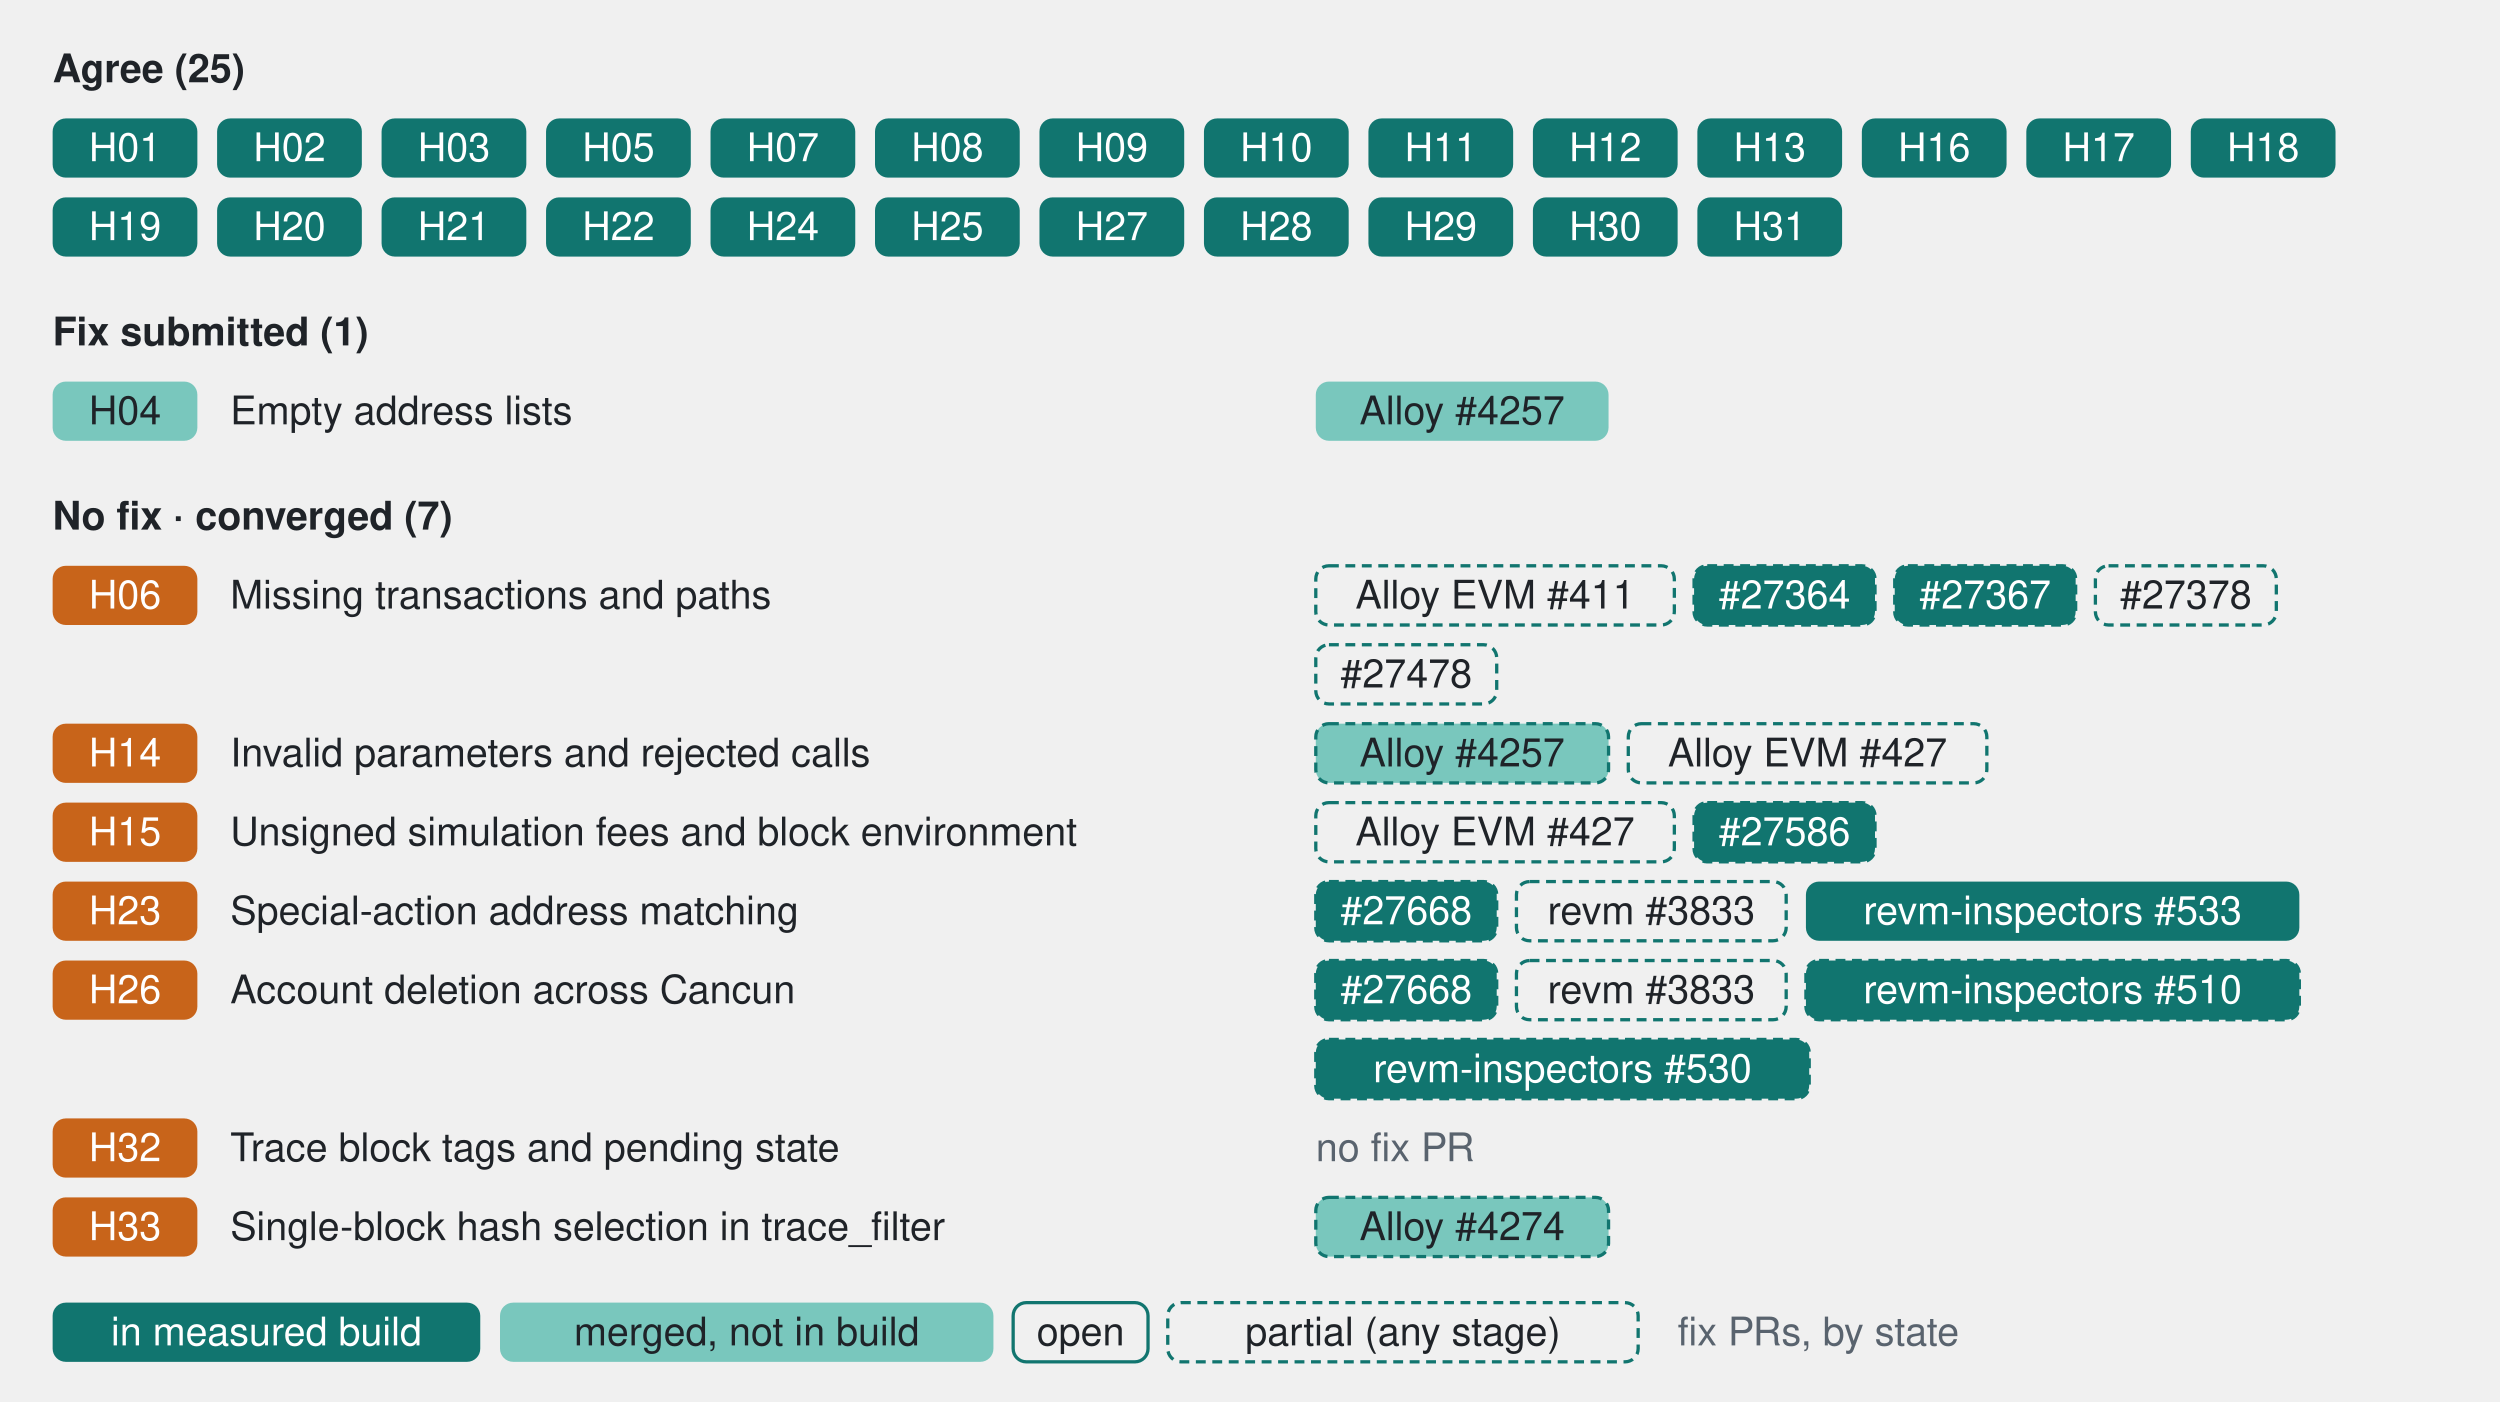
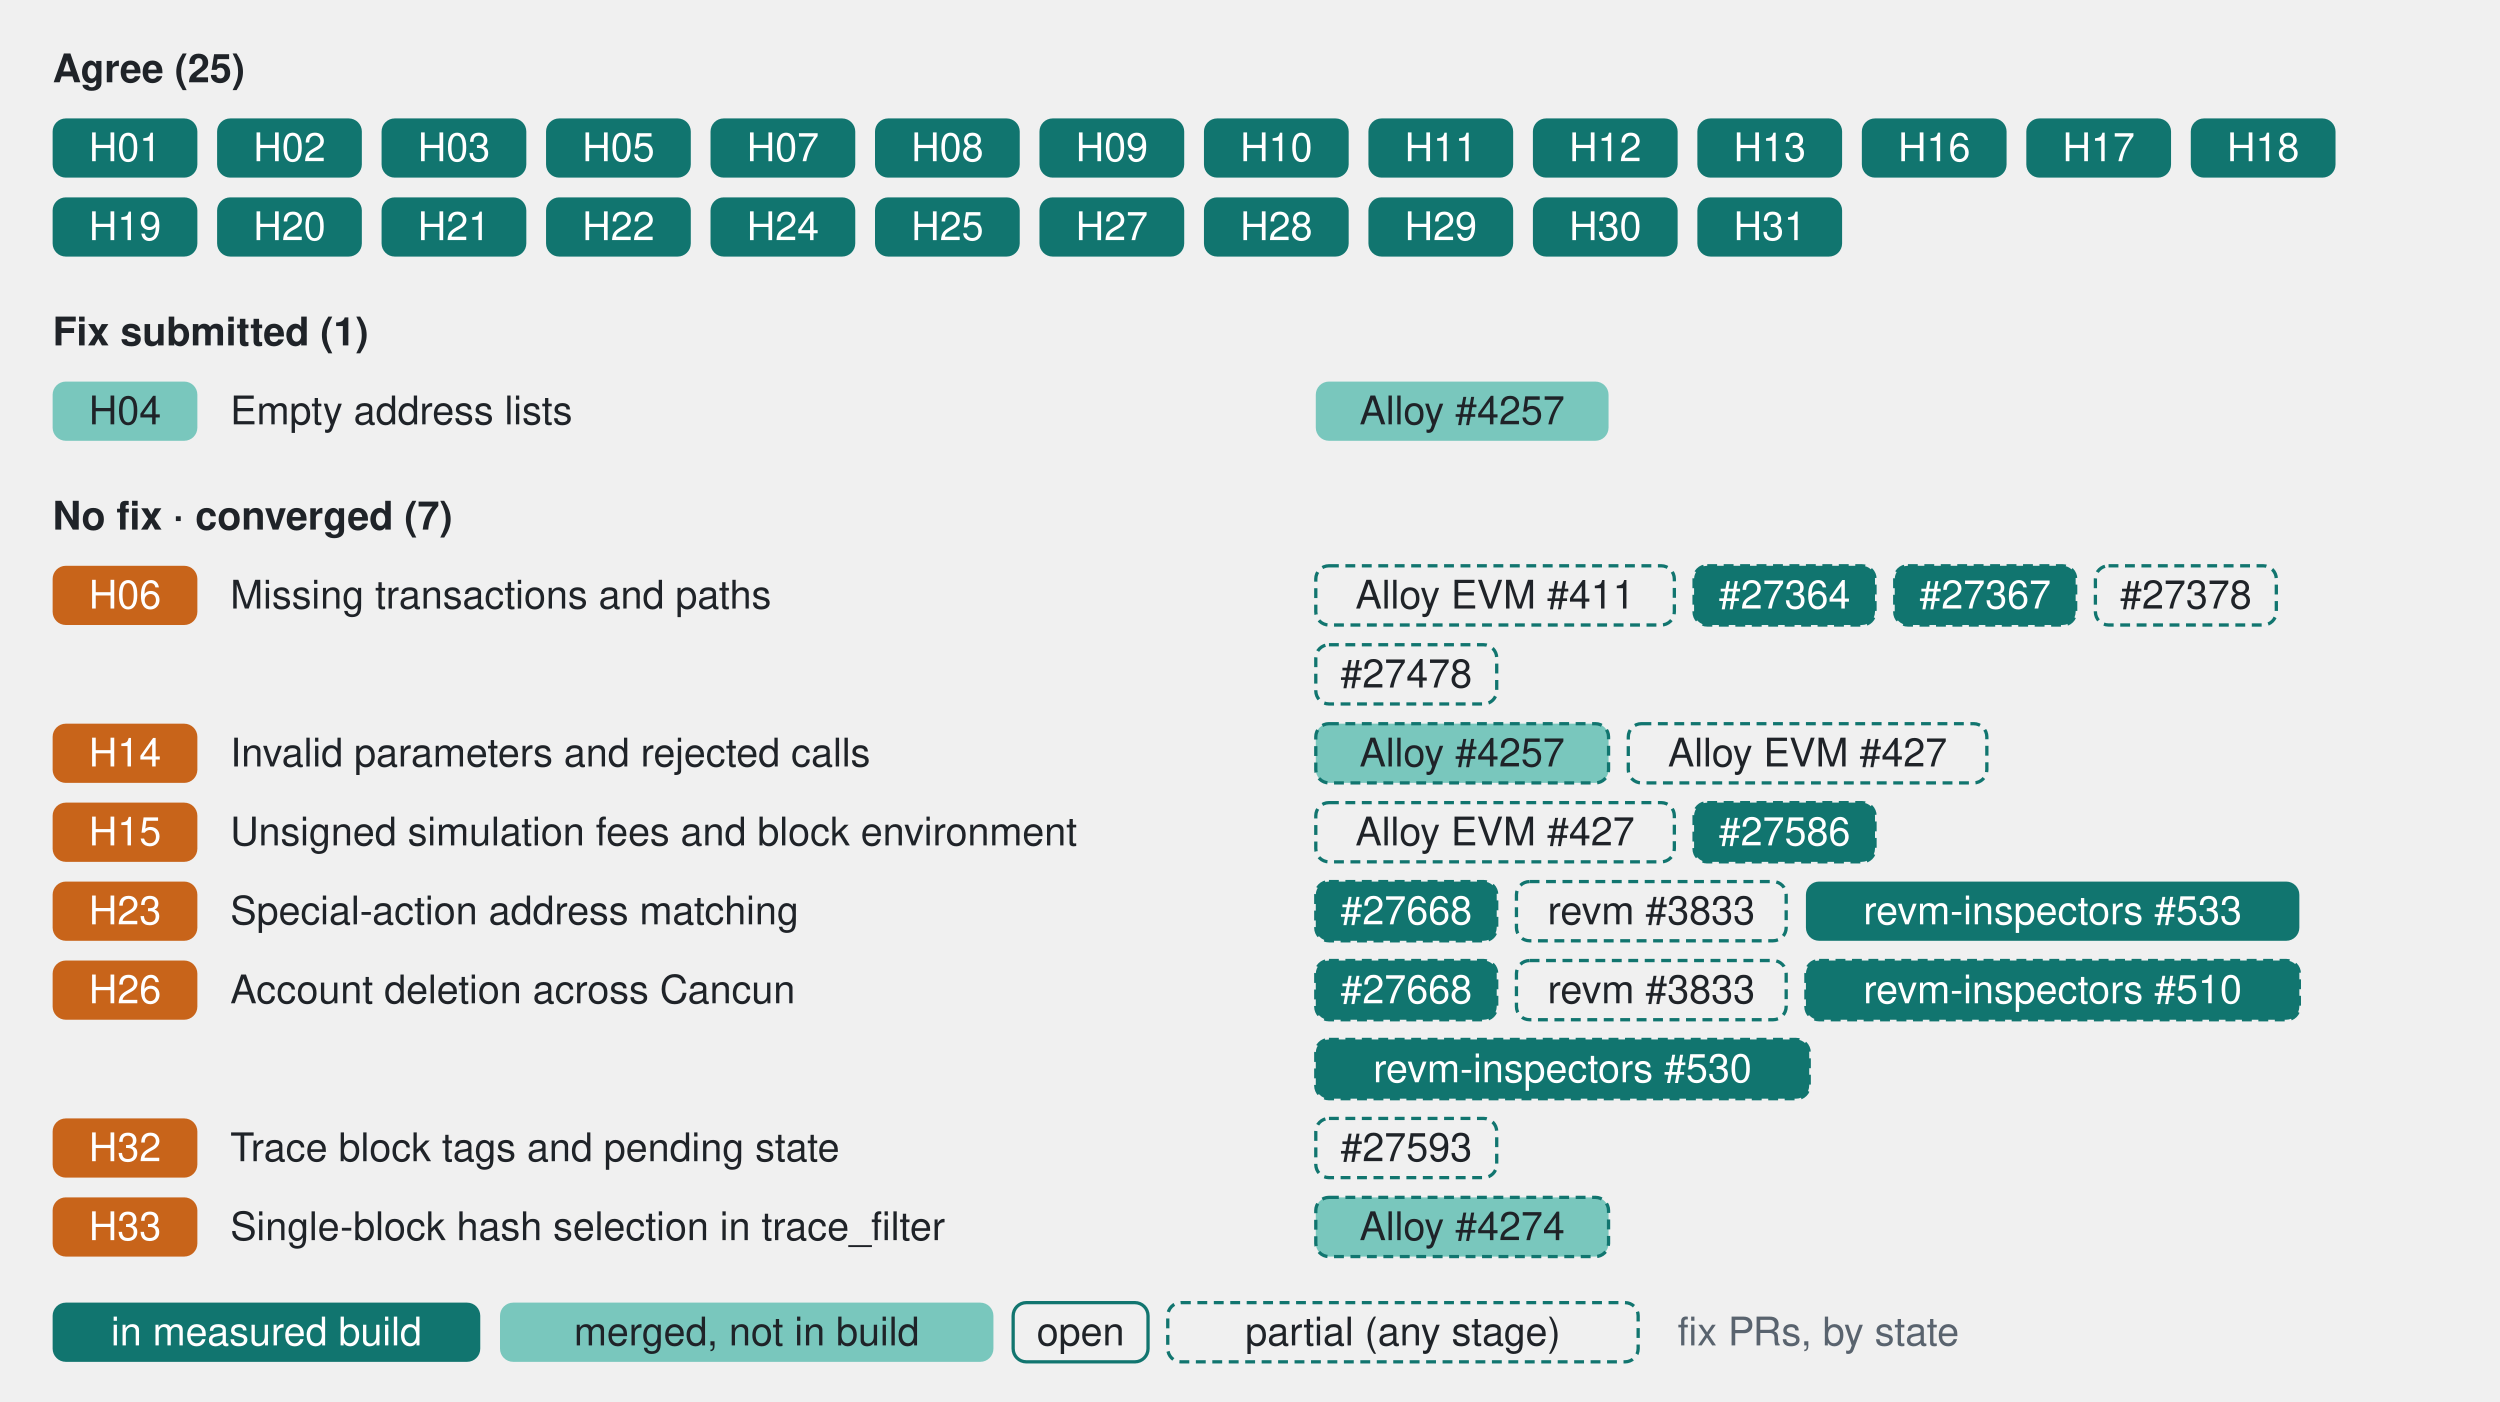
<svg xmlns="http://www.w3.org/2000/svg" width="760" height="426" viewBox="0 0 760 426" role="img" aria-labelledby="title">
  <style>text{font-family:-apple-system,BlinkMacSystemFont,"Segoe UI",Helvetica,Arial,sans-serif;font-size:12px}.head{font-weight:600}.partial{stroke-dasharray:3 2}.label{fill:#1f2328}.muted{fill:#59636e}.pr{fill:none;stroke:#11756f}.edge{stroke:#11756f}.b-agree{fill:#11756f}.n-agree{fill:#ffffff}.b-fix{fill:#79c7bd}.n-fix{fill:#1f2328}.b-converged{fill:#c8641a}.n-converged{fill:#ffffff}.b-review{fill:#f2b36b}.n-review{fill:#1f2328}.b-policy{fill:#8172c4}.n-policy{fill:#ffffff}.b-unmeasured{fill:#dde1e6}.n-unmeasured{fill:#1f2328}@media (prefers-color-scheme:dark){.label{fill:#e6edf3}.muted{fill:#9198a1}.pr{fill:none;stroke:#3aa59a}.edge{stroke:#3aa59a}.b-agree{fill:#3aa59a}.n-agree{fill:#0d1117}.b-fix{fill:#1a6b62}.n-fix{fill:#ffffff}.b-converged{fill:#e5843a}.n-converged{fill:#0d1117}.b-review{fill:#8f5420}.n-review{fill:#ffffff}.b-policy{fill:#9b8fe0}.n-policy{fill:#0d1117}.b-unmeasured{fill:#2d333b}.n-unmeasured{fill:#e6edf3}}</style>
  <text class="label head" x="16" y="25">Agree (25)</text>
  <rect class="b-agree" x="16" y="36" width="44" height="18" rx="4" />
  <text class="n-agree" x="38" y="49" text-anchor="middle">H01</text>
  <rect class="b-agree" x="66" y="36" width="44" height="18" rx="4" />
  <text class="n-agree" x="88" y="49" text-anchor="middle">H02</text>
  <rect class="b-agree" x="116" y="36" width="44" height="18" rx="4" />
  <text class="n-agree" x="138" y="49" text-anchor="middle">H03</text>
  <rect class="b-agree" x="166" y="36" width="44" height="18" rx="4" />
  <text class="n-agree" x="188" y="49" text-anchor="middle">H05</text>
  <rect class="b-agree" x="216" y="36" width="44" height="18" rx="4" />
  <text class="n-agree" x="238" y="49" text-anchor="middle">H07</text>
  <rect class="b-agree" x="266" y="36" width="44" height="18" rx="4" />
  <text class="n-agree" x="288" y="49" text-anchor="middle">H08</text>
  <rect class="b-agree" x="316" y="36" width="44" height="18" rx="4" />
  <text class="n-agree" x="338" y="49" text-anchor="middle">H09</text>
  <rect class="b-agree" x="366" y="36" width="44" height="18" rx="4" />
  <text class="n-agree" x="388" y="49" text-anchor="middle">H10</text>
  <rect class="b-agree" x="416" y="36" width="44" height="18" rx="4" />
  <text class="n-agree" x="438" y="49" text-anchor="middle">H11</text>
  <rect class="b-agree" x="466" y="36" width="44" height="18" rx="4" />
  <text class="n-agree" x="488" y="49" text-anchor="middle">H12</text>
  <rect class="b-agree" x="516" y="36" width="44" height="18" rx="4" />
  <text class="n-agree" x="538" y="49" text-anchor="middle">H13</text>
  <rect class="b-agree" x="566" y="36" width="44" height="18" rx="4" />
  <text class="n-agree" x="588" y="49" text-anchor="middle">H16</text>
  <rect class="b-agree" x="616" y="36" width="44" height="18" rx="4" />
  <text class="n-agree" x="638" y="49" text-anchor="middle">H17</text>
  <rect class="b-agree" x="666" y="36" width="44" height="18" rx="4" />
  <text class="n-agree" x="688" y="49" text-anchor="middle">H18</text>
  <rect class="b-agree" x="16" y="60" width="44" height="18" rx="4" />
  <text class="n-agree" x="38" y="73" text-anchor="middle">H19</text>
  <rect class="b-agree" x="66" y="60" width="44" height="18" rx="4" />
  <text class="n-agree" x="88" y="73" text-anchor="middle">H20</text>
  <rect class="b-agree" x="116" y="60" width="44" height="18" rx="4" />
  <text class="n-agree" x="138" y="73" text-anchor="middle">H21</text>
  <rect class="b-agree" x="166" y="60" width="44" height="18" rx="4" />
  <text class="n-agree" x="188" y="73" text-anchor="middle">H22</text>
  <rect class="b-agree" x="216" y="60" width="44" height="18" rx="4" />
  <text class="n-agree" x="238" y="73" text-anchor="middle">H24</text>
  <rect class="b-agree" x="266" y="60" width="44" height="18" rx="4" />
  <text class="n-agree" x="288" y="73" text-anchor="middle">H25</text>
  <rect class="b-agree" x="316" y="60" width="44" height="18" rx="4" />
  <text class="n-agree" x="338" y="73" text-anchor="middle">H27</text>
  <rect class="b-agree" x="366" y="60" width="44" height="18" rx="4" />
  <text class="n-agree" x="388" y="73" text-anchor="middle">H28</text>
  <rect class="b-agree" x="416" y="60" width="44" height="18" rx="4" />
  <text class="n-agree" x="438" y="73" text-anchor="middle">H29</text>
  <rect class="b-agree" x="466" y="60" width="44" height="18" rx="4" />
  <text class="n-agree" x="488" y="73" text-anchor="middle">H30</text>
  <rect class="b-agree" x="516" y="60" width="44" height="18" rx="4" />
  <text class="n-agree" x="538" y="73" text-anchor="middle">H31</text>
  <text class="label head" x="16" y="105">Fix submitted (1)</text>
  <rect class="b-fix" x="16" y="116" width="44" height="18" rx="4" />
  <text class="n-fix" x="38" y="129" text-anchor="middle">H04</text>
  <text class="label" x="70" y="129">Empty address lists</text>
  <rect class="b-fix" x="400" y="116" width="89" height="18" rx="4" />
  <text class="n-fix" x="444.5" y="129" text-anchor="middle">Alloy #4257</text>
  <text class="label head" x="16" y="161">No fix · converged (7)</text>
  <rect class="b-converged" x="16" y="172" width="44" height="18" rx="4" />
  <text class="n-converged" x="38" y="185" text-anchor="middle">H06</text>
  <text class="label" x="70" y="185">Missing transactions and paths</text>
  <rect class="pr edge partial" x="400" y="172" width="109" height="18" rx="4" />
  <text class="label" x="454.5" y="185" text-anchor="middle">Alloy EVM #411</text>
  <rect class="b-agree edge partial" x="515" y="172" width="55" height="18" rx="4" />
  <text class="n-agree" x="542.5" y="185" text-anchor="middle">#27364</text>
  <rect class="b-agree edge partial" x="576" y="172" width="55" height="18" rx="4" />
  <text class="n-agree" x="603.5" y="185" text-anchor="middle">#27367</text>
  <rect class="pr edge partial" x="637" y="172" width="55" height="18" rx="4" />
  <text class="label" x="664.5" y="185" text-anchor="middle">#27378</text>
  <rect class="pr edge partial" x="400" y="196" width="55" height="18" rx="4" />
  <text class="label" x="427.5" y="209" text-anchor="middle">#27478</text>
  <rect class="b-converged" x="16" y="220" width="44" height="18" rx="4" />
  <text class="n-converged" x="38" y="233" text-anchor="middle">H14</text>
  <text class="label" x="70" y="233">Invalid parameters and rejected calls</text>
  <rect class="b-fix edge partial" x="400" y="220" width="89" height="18" rx="4" />
  <text class="n-fix" x="444.5" y="233" text-anchor="middle">Alloy #4257</text>
  <rect class="pr edge partial" x="495" y="220" width="109" height="18" rx="4" />
  <text class="label" x="549.5" y="233" text-anchor="middle">Alloy EVM #427</text>
  <rect class="b-converged" x="16" y="244" width="44" height="18" rx="4" />
  <text class="n-converged" x="38" y="257" text-anchor="middle">H15</text>
  <text class="label" x="70" y="257">Unsigned simulation fees and block environment</text>
  <rect class="pr edge partial" x="400" y="244" width="109" height="18" rx="4" />
  <text class="label" x="454.5" y="257" text-anchor="middle">Alloy EVM #427</text>
  <rect class="b-agree edge partial" x="515" y="244" width="55" height="18" rx="4" />
  <text class="n-agree" x="542.5" y="257" text-anchor="middle">#27586</text>
  <rect class="b-converged" x="16" y="268" width="44" height="18" rx="4" />
  <text class="n-converged" x="38" y="281" text-anchor="middle">H23</text>
  <text class="label" x="70" y="281">Special-action address matching</text>
  <rect class="b-agree edge partial" x="400" y="268" width="55" height="18" rx="4" />
  <text class="n-agree" x="427.5" y="281" text-anchor="middle">#27668</text>
  <rect class="pr edge partial" x="461" y="268" width="82" height="18" rx="4" />
  <text class="label" x="502" y="281" text-anchor="middle">revm #3833</text>
  <rect class="b-agree" x="549" y="268" width="150" height="18" rx="4" />
  <text class="n-agree" x="624" y="281" text-anchor="middle">revm-inspectors #533</text>
  <rect class="b-converged" x="16" y="292" width="44" height="18" rx="4" />
  <text class="n-converged" x="38" y="305" text-anchor="middle">H26</text>
  <text class="label" x="70" y="305">Account deletion across Cancun</text>
  <rect class="b-agree edge partial" x="400" y="292" width="55" height="18" rx="4" />
  <text class="n-agree" x="427.5" y="305" text-anchor="middle">#27668</text>
  <rect class="pr edge partial" x="461" y="292" width="82" height="18" rx="4" />
  <text class="label" x="502" y="305" text-anchor="middle">revm #3833</text>
  <rect class="b-agree edge partial" x="549" y="292" width="150" height="18" rx="4" />
  <text class="n-agree" x="624" y="305" text-anchor="middle">revm-inspectors #510</text>
  <rect class="b-agree edge partial" x="400" y="316" width="150" height="18" rx="4" />
  <text class="n-agree" x="475" y="329" text-anchor="middle">revm-inspectors #530</text>
  <rect class="b-converged" x="16" y="340" width="44" height="18" rx="4" />
  <text class="n-converged" x="38" y="353" text-anchor="middle">H32</text>
  <text class="label" x="70" y="353">Trace block tags and pending state</text>
-   <text class="muted" x="400" y="353">no fix PR</text>
+   <rect class="pr edge partial" x="400" y="340" width="55" height="18" rx="4" />
+   <text class="label" x="427.5" y="353" text-anchor="middle">#27593</text>
  <rect class="b-converged" x="16" y="364" width="44" height="18" rx="4" />
  <text class="n-converged" x="38" y="377" text-anchor="middle">H33</text>
  <text class="label" x="70" y="377">Single-block hash selection in trace_filter</text>
  <rect class="b-fix edge partial" x="400" y="364" width="89" height="18" rx="4" />
  <text class="n-fix" x="444.5" y="377" text-anchor="middle">Alloy #4274</text>
  <rect class="b-agree" x="16" y="396" width="130" height="18" rx="4" />
  <text class="n-agree" x="81" y="409" text-anchor="middle">in measured build</text>
  <rect class="b-fix" x="152" y="396" width="150" height="18" rx="4" />
  <text class="n-fix" x="227" y="409" text-anchor="middle">merged, not in build</text>
  <rect class="pr" x="308" y="396" width="41" height="18" rx="4" />
  <text class="label" x="328.5" y="409" text-anchor="middle">open</text>
  <rect class="pr partial" x="355" y="396" width="143" height="18" rx="4" />
  <text class="label" x="426.5" y="409" text-anchor="middle">partial (any stage)</text>
  <text class="muted" x="510" y="409">fix PRs, by state</text>
</svg>
